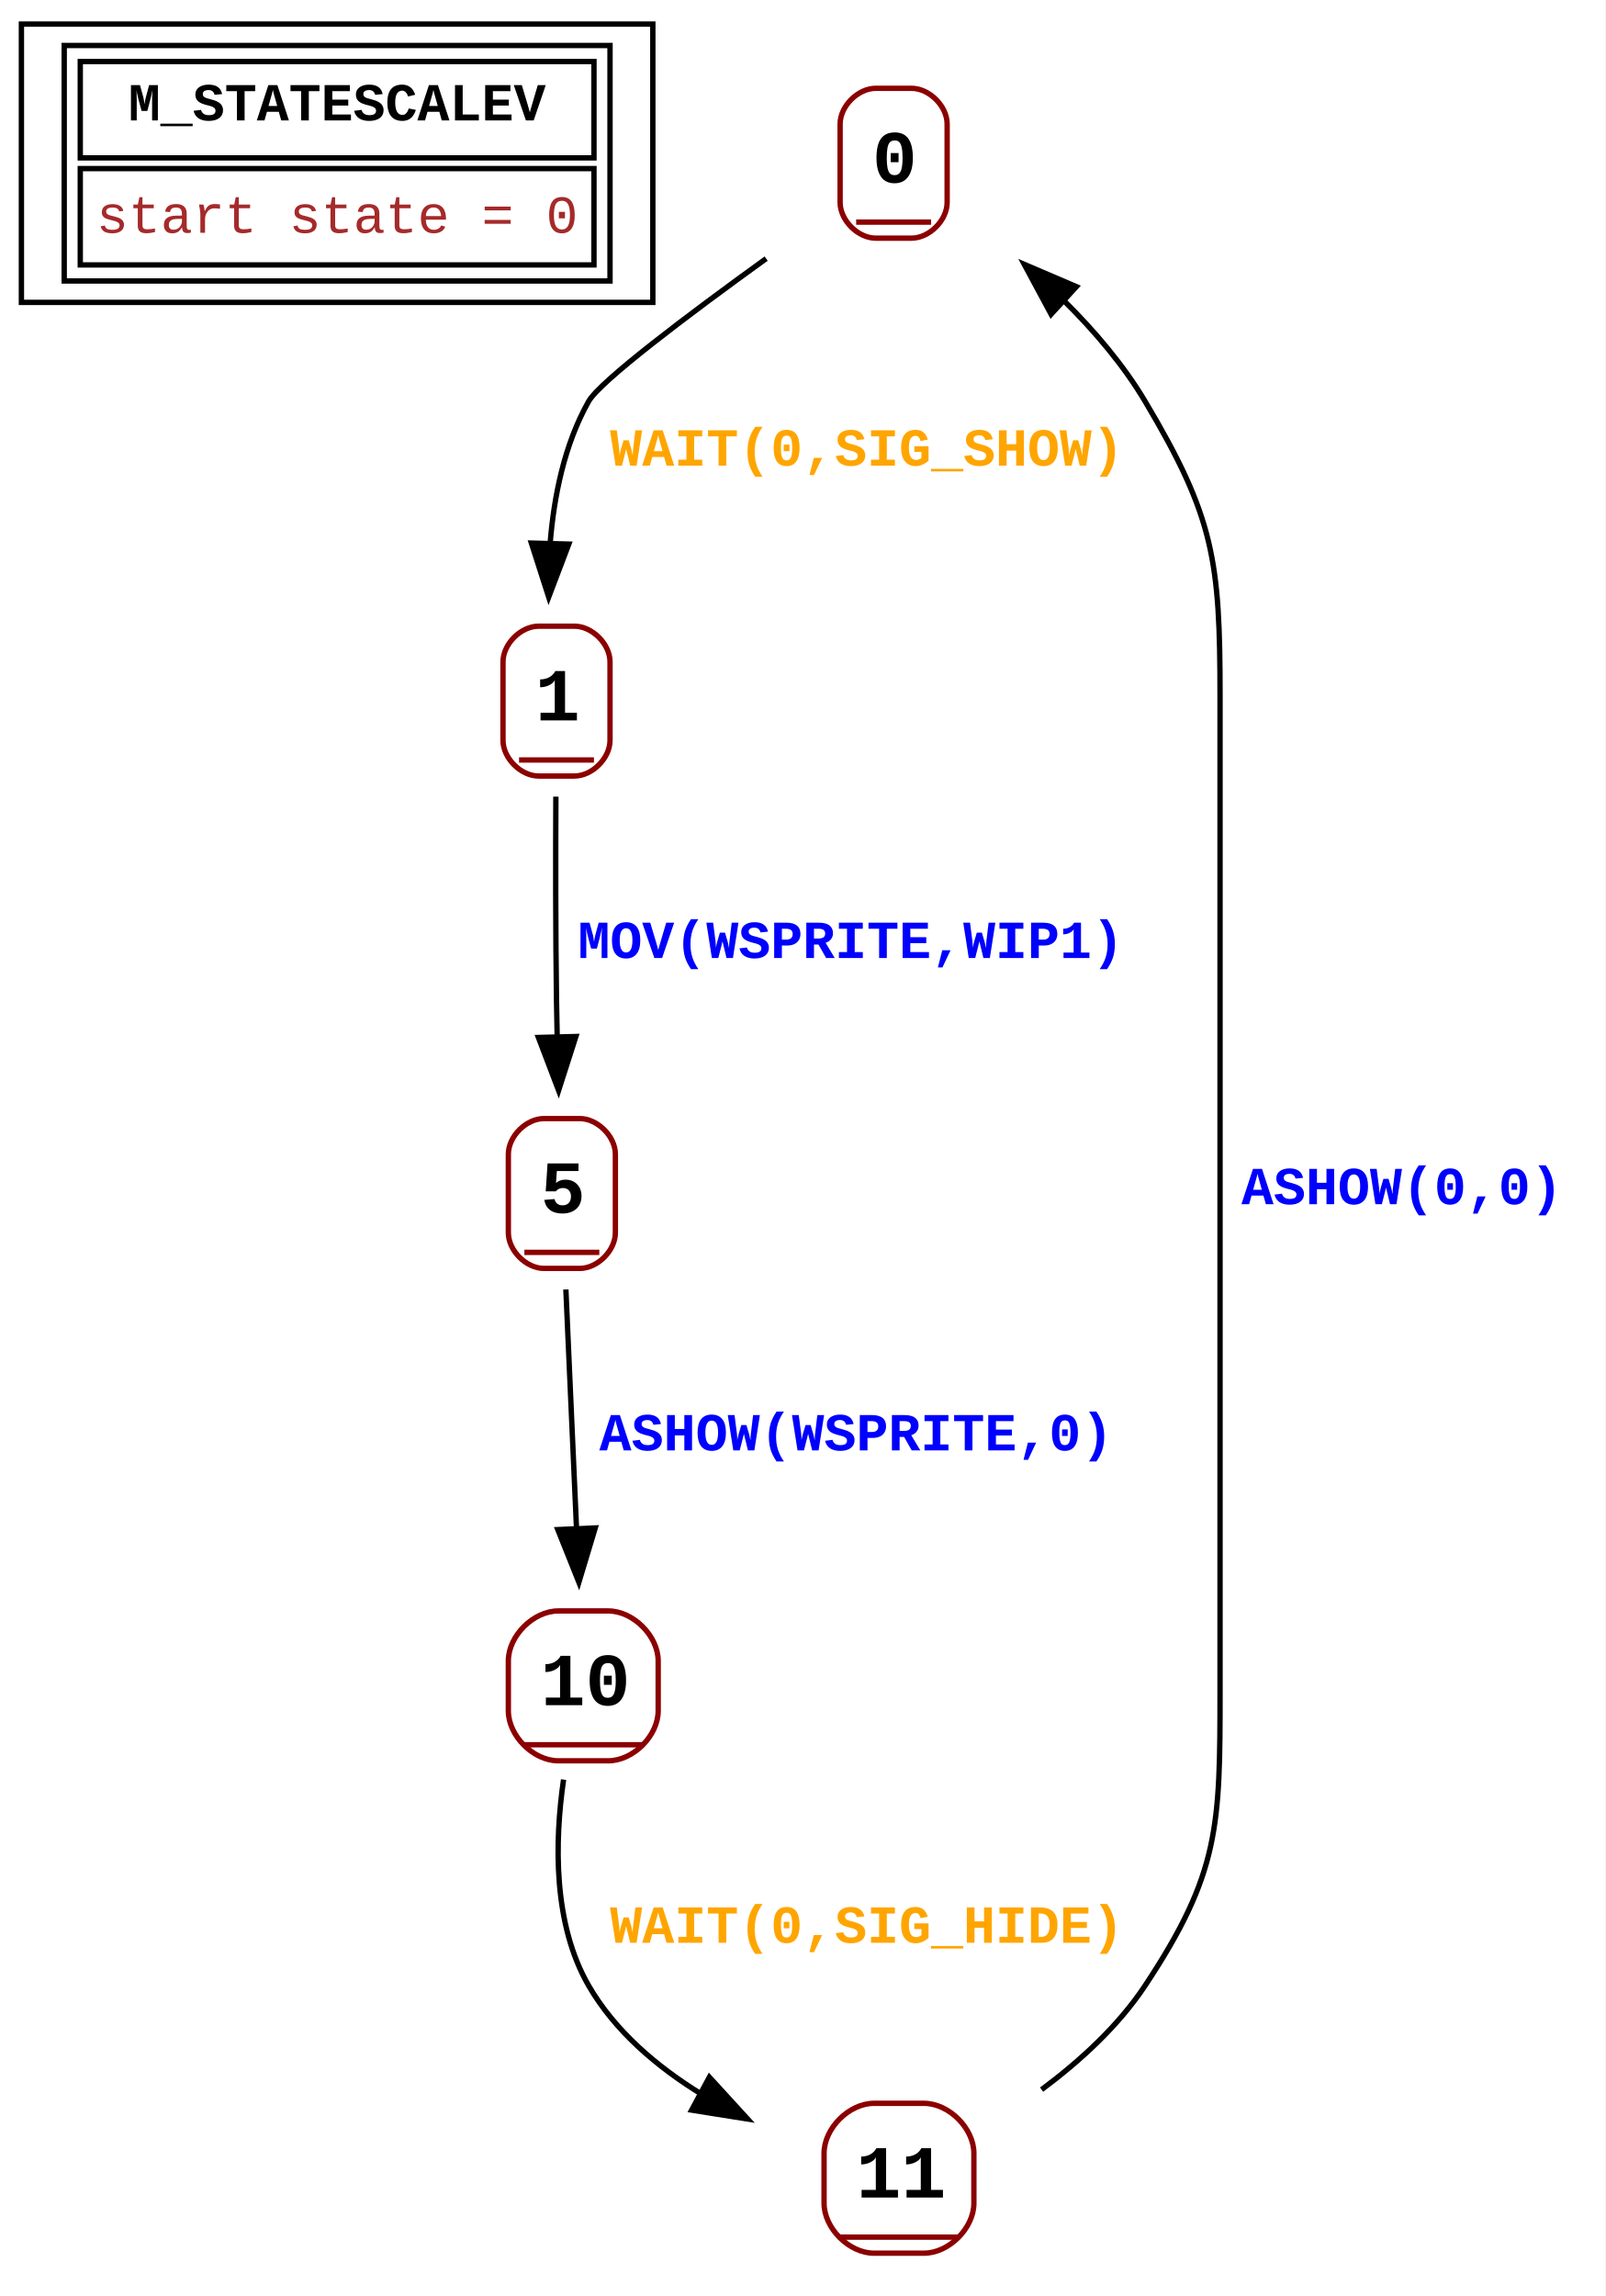
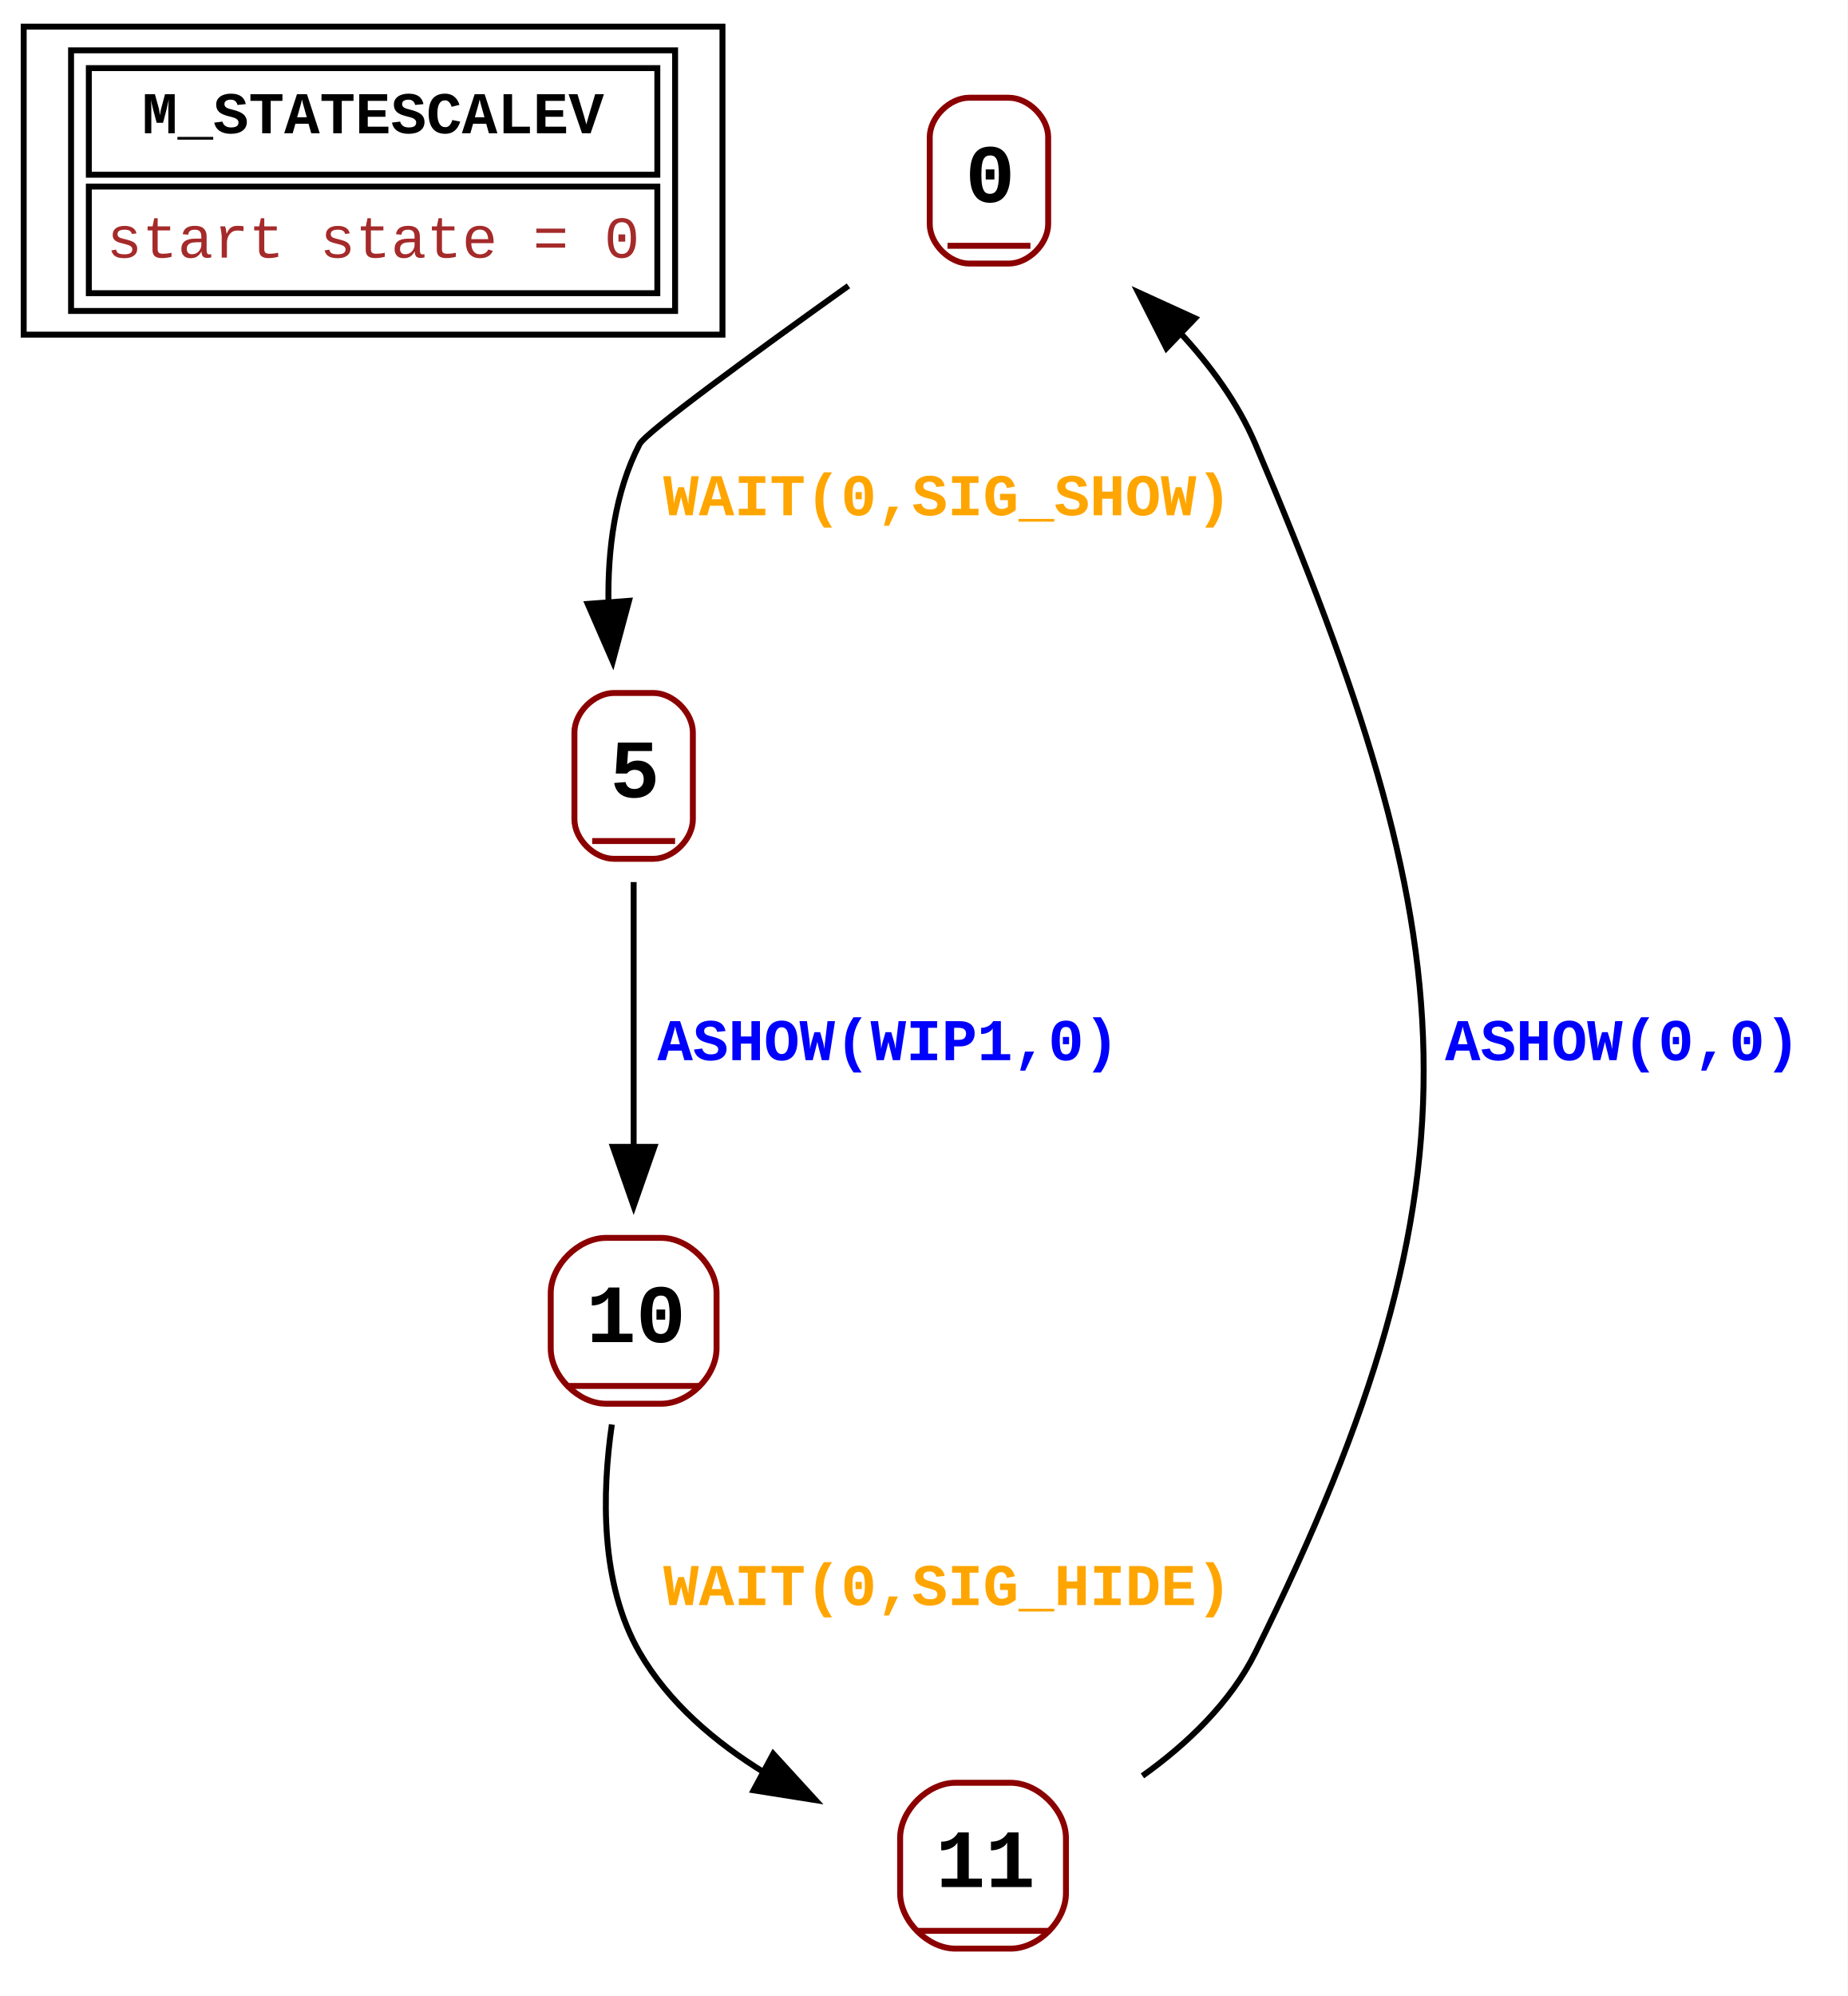
- <svg xmlns="http://www.w3.org/2000/svg" width="300pt" height="429pt" viewBox="0.00 0.00 300.00 429.00">
-   <g id="graph0" class="graph" transform="scale(1 1) rotate(0) translate(4 425)">
-     <polygon fill="white" stroke="none" points="-4,4 -4,-425 296,-425 296,4 -4,4" />
+ <svg xmlns="http://www.w3.org/2000/svg" width="312pt" height="337pt" viewBox="0.00 0.00 312.00 337.00">
+   <g id="graph0" class="graph" transform="scale(1 1) rotate(0) translate(4 333)">
+     <polygon fill="white" stroke="none" points="-4,4 -4,-333 308,-333 308,4 -4,4" />
    <g id="node1" class="node">
-       <polygon fill="none" stroke="black" points="0,-368.5 0,-420.5 118,-420.5 118,-368.5 0,-368.5" />
-       <polygon fill="none" stroke="black" points="11,-395.5 11,-413.5 107,-413.5 107,-395.5 11,-395.5" />
-       <text text-anchor="start" x="19.99" y="-402.5" font-family="Courier New" font-weight="bold" font-size="10.00">M_STATESCALEV</text>
-       <polygon fill="none" stroke="black" points="11,-375.5 11,-393.5 107,-393.5 107,-375.5 11,-375.5" />
-       <text text-anchor="start" x="14" y="-381.5" font-family="Courier New" font-size="10.00" fill="brown">start state = 0</text>
-       <polygon fill="none" stroke="black" points="8,-372.5 8,-416.5 110,-416.5 110,-372.5 8,-372.5" />
+       <polygon fill="none" stroke="black" points="0,-276.5 0,-328.5 118,-328.5 118,-276.5 0,-276.5" />
+       <polygon fill="none" stroke="black" points="11,-303.5 11,-321.5 107,-321.5 107,-303.5 11,-303.5" />
+       <text text-anchor="start" x="19.99" y="-310.5" font-family="Courier New" font-weight="bold" font-size="10.00">M_STATESCALEV</text>
+       <polygon fill="none" stroke="black" points="11,-283.5 11,-301.5 107,-301.5 107,-283.5 11,-283.5" />
+       <text text-anchor="start" x="14" y="-289.5" font-family="Courier New" font-size="10.00" fill="brown">start state = 0</text>
+       <polygon fill="none" stroke="black" points="8,-280.5 8,-324.5 110,-324.5 110,-280.5 8,-280.5" />
    </g>
    <g id="node2" class="node">
-       <polyline fill="none" stroke="darkred" points="156,-383.5 170,-383.5" />
-       <text text-anchor="start" x="159" y="-390.9" font-family="Courier New" font-weight="bold" font-size="14.00">0</text>
-       <path fill="none" stroke="darkred" d="M159.67,-380.5C159.67,-380.5 166.33,-380.5 166.33,-380.5 169.67,-380.5 173,-383.83 173,-387.17 173,-387.17 173,-401.83 173,-401.83 173,-405.17 169.67,-408.5 166.33,-408.5 166.33,-408.5 159.67,-408.5 159.67,-408.5 156.33,-408.5 153,-405.17 153,-401.83 153,-401.83 153,-387.17 153,-387.17 153,-383.83 156.33,-380.5 159.67,-380.5" />
+       <polyline fill="none" stroke="darkred" points="156,-291.5 170,-291.5" />
+       <text text-anchor="start" x="159" y="-298.9" font-family="Courier New" font-weight="bold" font-size="14.00">0</text>
+       <path fill="none" stroke="darkred" d="M159.67,-288.5C159.67,-288.5 166.33,-288.5 166.33,-288.5 169.67,-288.5 173,-291.83 173,-295.17 173,-295.17 173,-309.83 173,-309.83 173,-313.17 169.67,-316.5 166.33,-316.5 166.33,-316.5 159.67,-316.5 159.67,-316.5 156.33,-316.5 153,-313.17 153,-309.83 153,-309.83 153,-295.17 153,-295.17 153,-291.83 156.33,-288.5 159.67,-288.5" />
    </g>
    <g id="node3" class="node">
-       <polyline fill="none" stroke="darkred" points="93,-283 107,-283" />
-       <text text-anchor="start" x="96" y="-290.4" font-family="Courier New" font-weight="bold" font-size="14.00">1</text>
-       <path fill="none" stroke="darkred" d="M96.67,-280C96.67,-280 103.33,-280 103.33,-280 106.67,-280 110,-283.33 110,-286.67 110,-286.67 110,-301.33 110,-301.33 110,-304.67 106.67,-308 103.33,-308 103.33,-308 96.67,-308 96.67,-308 93.33,-308 90,-304.67 90,-301.33 90,-301.33 90,-286.67 90,-286.67 90,-283.33 93.33,-280 96.67,-280" />
+       <polyline fill="none" stroke="darkred" points="96,-191 110,-191" />
+       <text text-anchor="start" x="99" y="-198.4" font-family="Courier New" font-weight="bold" font-size="14.00">5</text>
+       <path fill="none" stroke="darkred" d="M99.67,-188C99.67,-188 106.33,-188 106.33,-188 109.67,-188 113,-191.33 113,-194.67 113,-194.67 113,-209.33 113,-209.33 113,-212.67 109.67,-216 106.33,-216 106.33,-216 99.67,-216 99.67,-216 96.33,-216 93,-212.67 93,-209.33 93,-209.33 93,-194.67 93,-194.67 93,-191.33 96.33,-188 99.67,-188" />
    </g>
    <g id="edge1" class="edge">
-       <path fill="none" stroke="black" d="M139.18,-376.68C124.51,-366.09 108.11,-353.74 106,-350 101.47,-341.97 99.49,-332.24 98.79,-323.2" />
-       <polygon fill="black" stroke="black" points="102.3,-323.34 98.54,-313.44 95.3,-323.53 102.3,-323.34" />
-       <text text-anchor="start" x="110" y="-338" font-family="Courier New" font-weight="bold" font-size="10.00" fill="orange">WAIT(0,SIG_SHOW)</text>
+       <path fill="none" stroke="black" d="M139.27,-284.74C123.33,-273.36 105.04,-260.02 104,-258 99.79,-249.86 98.6,-240.09 98.75,-231.07" />
+       <polygon fill="black" stroke="black" points="102.22,-231.56 99.47,-221.33 95.24,-231.04 102.22,-231.56" />
+       <text text-anchor="start" x="108" y="-246" font-family="Courier New" font-weight="bold" font-size="10.00" fill="orange">WAIT(0,SIG_SHOW)</text>
    </g>
    <g id="node4" class="node">
-       <polyline fill="none" stroke="darkred" points="94,-191 108,-191" />
-       <text text-anchor="start" x="97" y="-198.4" font-family="Courier New" font-weight="bold" font-size="14.00">5</text>
-       <path fill="none" stroke="darkred" d="M97.67,-188C97.67,-188 104.33,-188 104.33,-188 107.67,-188 111,-191.33 111,-194.67 111,-194.67 111,-209.33 111,-209.33 111,-212.67 107.67,-216 104.33,-216 104.33,-216 97.67,-216 97.67,-216 94.33,-216 91,-212.67 91,-209.33 91,-209.33 91,-194.67 91,-194.67 91,-191.33 94.33,-188 97.67,-188" />
+       <polyline fill="none" stroke="darkred" points="92,-99 114,-99" />
+       <text text-anchor="start" x="95" y="-106.4" font-family="Courier New" font-weight="bold" font-size="14.00">10</text>
+       <path fill="none" stroke="darkred" d="M98.33,-96C98.33,-96 107.67,-96 107.67,-96 112.33,-96 117,-100.67 117,-105.33 117,-105.33 117,-114.67 117,-114.67 117,-119.33 112.33,-124 107.67,-124 107.67,-124 98.33,-124 98.33,-124 93.67,-124 89,-119.33 89,-114.67 89,-114.67 89,-105.33 89,-105.33 89,-100.67 93.67,-96 98.33,-96" />
+     </g>
+     <g id="edge4" class="edge">
+       <path fill="none" stroke="black" d="M103,-184.07C103,-171.38 103,-153.71 103,-138.94" />
+       <polygon fill="black" stroke="black" points="106.5,-139.37 103,-129.37 99.5,-139.37 106.5,-139.37" />
+       <text text-anchor="start" x="107" y="-154" font-family="Courier New" font-weight="bold" font-size="10.00" fill="blue">ASHOW(WIP1,0)</text>
+     </g>
+     <g id="node5" class="node">
+       <polyline fill="none" stroke="darkred" points="151,-7 173,-7" />
+       <text text-anchor="start" x="154" y="-14.4" font-family="Courier New" font-weight="bold" font-size="14.00">11</text>
+       <path fill="none" stroke="darkred" d="M157.33,-4C157.33,-4 166.67,-4 166.67,-4 171.33,-4 176,-8.67 176,-13.33 176,-13.33 176,-22.67 176,-22.67 176,-27.33 171.33,-32 166.67,-32 166.67,-32 157.33,-32 157.33,-32 152.67,-32 148,-27.33 148,-22.67 148,-22.67 148,-13.33 148,-13.33 148,-8.67 152.67,-4 157.33,-4" />
    </g>
    <g id="edge2" class="edge">
-       <path fill="none" stroke="black" d="M99.88,-276.15C99.83,-265.26 99.82,-250.79 100,-238 100.03,-235.77 100.08,-233.45 100.13,-231.13" />
-       <polygon fill="black" stroke="black" points="103.62,-231.33 100.39,-221.25 96.62,-231.15 103.62,-231.33" />
-       <text text-anchor="start" x="104" y="-246" font-family="Courier New" font-weight="bold" font-size="10.00" fill="blue">MOV(WSPRITE,WIP1)</text>
-     </g>
-     <g id="node5" class="node">
-       <polyline fill="none" stroke="darkred" points="94,-99 116,-99" />
-       <text text-anchor="start" x="97" y="-106.4" font-family="Courier New" font-weight="bold" font-size="14.00">10</text>
-       <path fill="none" stroke="darkred" d="M100.33,-96C100.33,-96 109.67,-96 109.67,-96 114.33,-96 119,-100.67 119,-105.33 119,-105.33 119,-114.67 119,-114.67 119,-119.33 114.33,-124 109.67,-124 109.67,-124 100.33,-124 100.33,-124 95.67,-124 91,-119.33 91,-114.67 91,-114.67 91,-105.33 91,-105.33 91,-100.67 95.67,-96 100.33,-96" />
-     </g>
-     <g id="edge5" class="edge">
-       <path fill="none" stroke="black" d="M101.75,-184.07C102.32,-171.38 103.1,-153.71 103.76,-138.94" />
-       <polygon fill="black" stroke="black" points="107.24,-139.51 104.18,-129.36 100.24,-139.2 107.24,-139.51" />
-       <text text-anchor="start" x="108" y="-154" font-family="Courier New" font-weight="bold" font-size="10.00" fill="blue">ASHOW(WSPRITE,0)</text>
-     </g>
-     <g id="node6" class="node">
-       <polyline fill="none" stroke="darkred" points="153,-7 175,-7" />
-       <text text-anchor="start" x="156" y="-14.4" font-family="Courier New" font-weight="bold" font-size="14.00">11</text>
-       <path fill="none" stroke="darkred" d="M159.33,-4C159.33,-4 168.67,-4 168.67,-4 173.33,-4 178,-8.67 178,-13.33 178,-13.33 178,-22.67 178,-22.67 178,-27.33 173.33,-32 168.67,-32 168.67,-32 159.33,-32 159.33,-32 154.67,-32 150,-27.33 150,-22.67 150,-22.67 150,-13.33 150,-13.33 150,-8.67 154.67,-4 159.33,-4" />
+       <path fill="none" stroke="black" d="M99.32,-92.49C97.65,-80.95 97.32,-65.58 104,-54 108.9,-45.51 116.76,-38.83 125.13,-33.69" />
+       <polygon fill="black" stroke="black" points="126.57,-36.89 133.72,-29.07 123.25,-30.73 126.57,-36.89" />
+       <text text-anchor="start" x="108" y="-62" font-family="Courier New" font-weight="bold" font-size="10.00" fill="orange">WAIT(0,SIG_HIDE)</text>
    </g>
    <g id="edge3" class="edge">
-       <path fill="none" stroke="black" d="M101.32,-92.49C99.65,-80.95 99.32,-65.58 106,-54 110.9,-45.51 118.76,-38.83 127.13,-33.69" />
-       <polygon fill="black" stroke="black" points="128.57,-36.89 135.72,-29.07 125.25,-30.73 128.57,-36.89" />
-       <text text-anchor="start" x="110" y="-62" font-family="Courier New" font-weight="bold" font-size="10.00" fill="orange">WAIT(0,SIG_HIDE)</text>
-     </g>
-     <g id="edge4" class="edge">
-       <path fill="none" stroke="black" d="M190.65,-34.56C197.85,-39.91 205.01,-46.47 210,-54 223.92,-75.03 224,-83.78 224,-109 224,-295 224,-295 224,-295 224,-320.22 222.9,-328.32 210,-350 205.95,-356.81 200.52,-363.19 194.78,-368.86" />
-       <polygon fill="black" stroke="black" points="192.43,-366.28 187.41,-375.61 197.15,-371.44 192.43,-366.28" />
-       <text text-anchor="start" x="228" y="-200" font-family="Courier New" font-weight="bold" font-size="10.00" fill="blue">ASHOW(0,0)</text>
+       <path fill="none" stroke="black" d="M188.92,-33.16C196.5,-38.58 203.81,-45.55 208,-54 248.27,-135.23 243.41,-174.53 208,-258 205.04,-264.99 200.34,-271.4 195.07,-277.04" />
+       <polygon fill="black" stroke="black" points="192.97,-274.21 188.18,-283.66 197.81,-279.26 192.97,-274.21" />
+       <text text-anchor="start" x="240" y="-154" font-family="Courier New" font-weight="bold" font-size="10.00" fill="blue">ASHOW(0,0)</text>
    </g>
  </g>
</svg>
